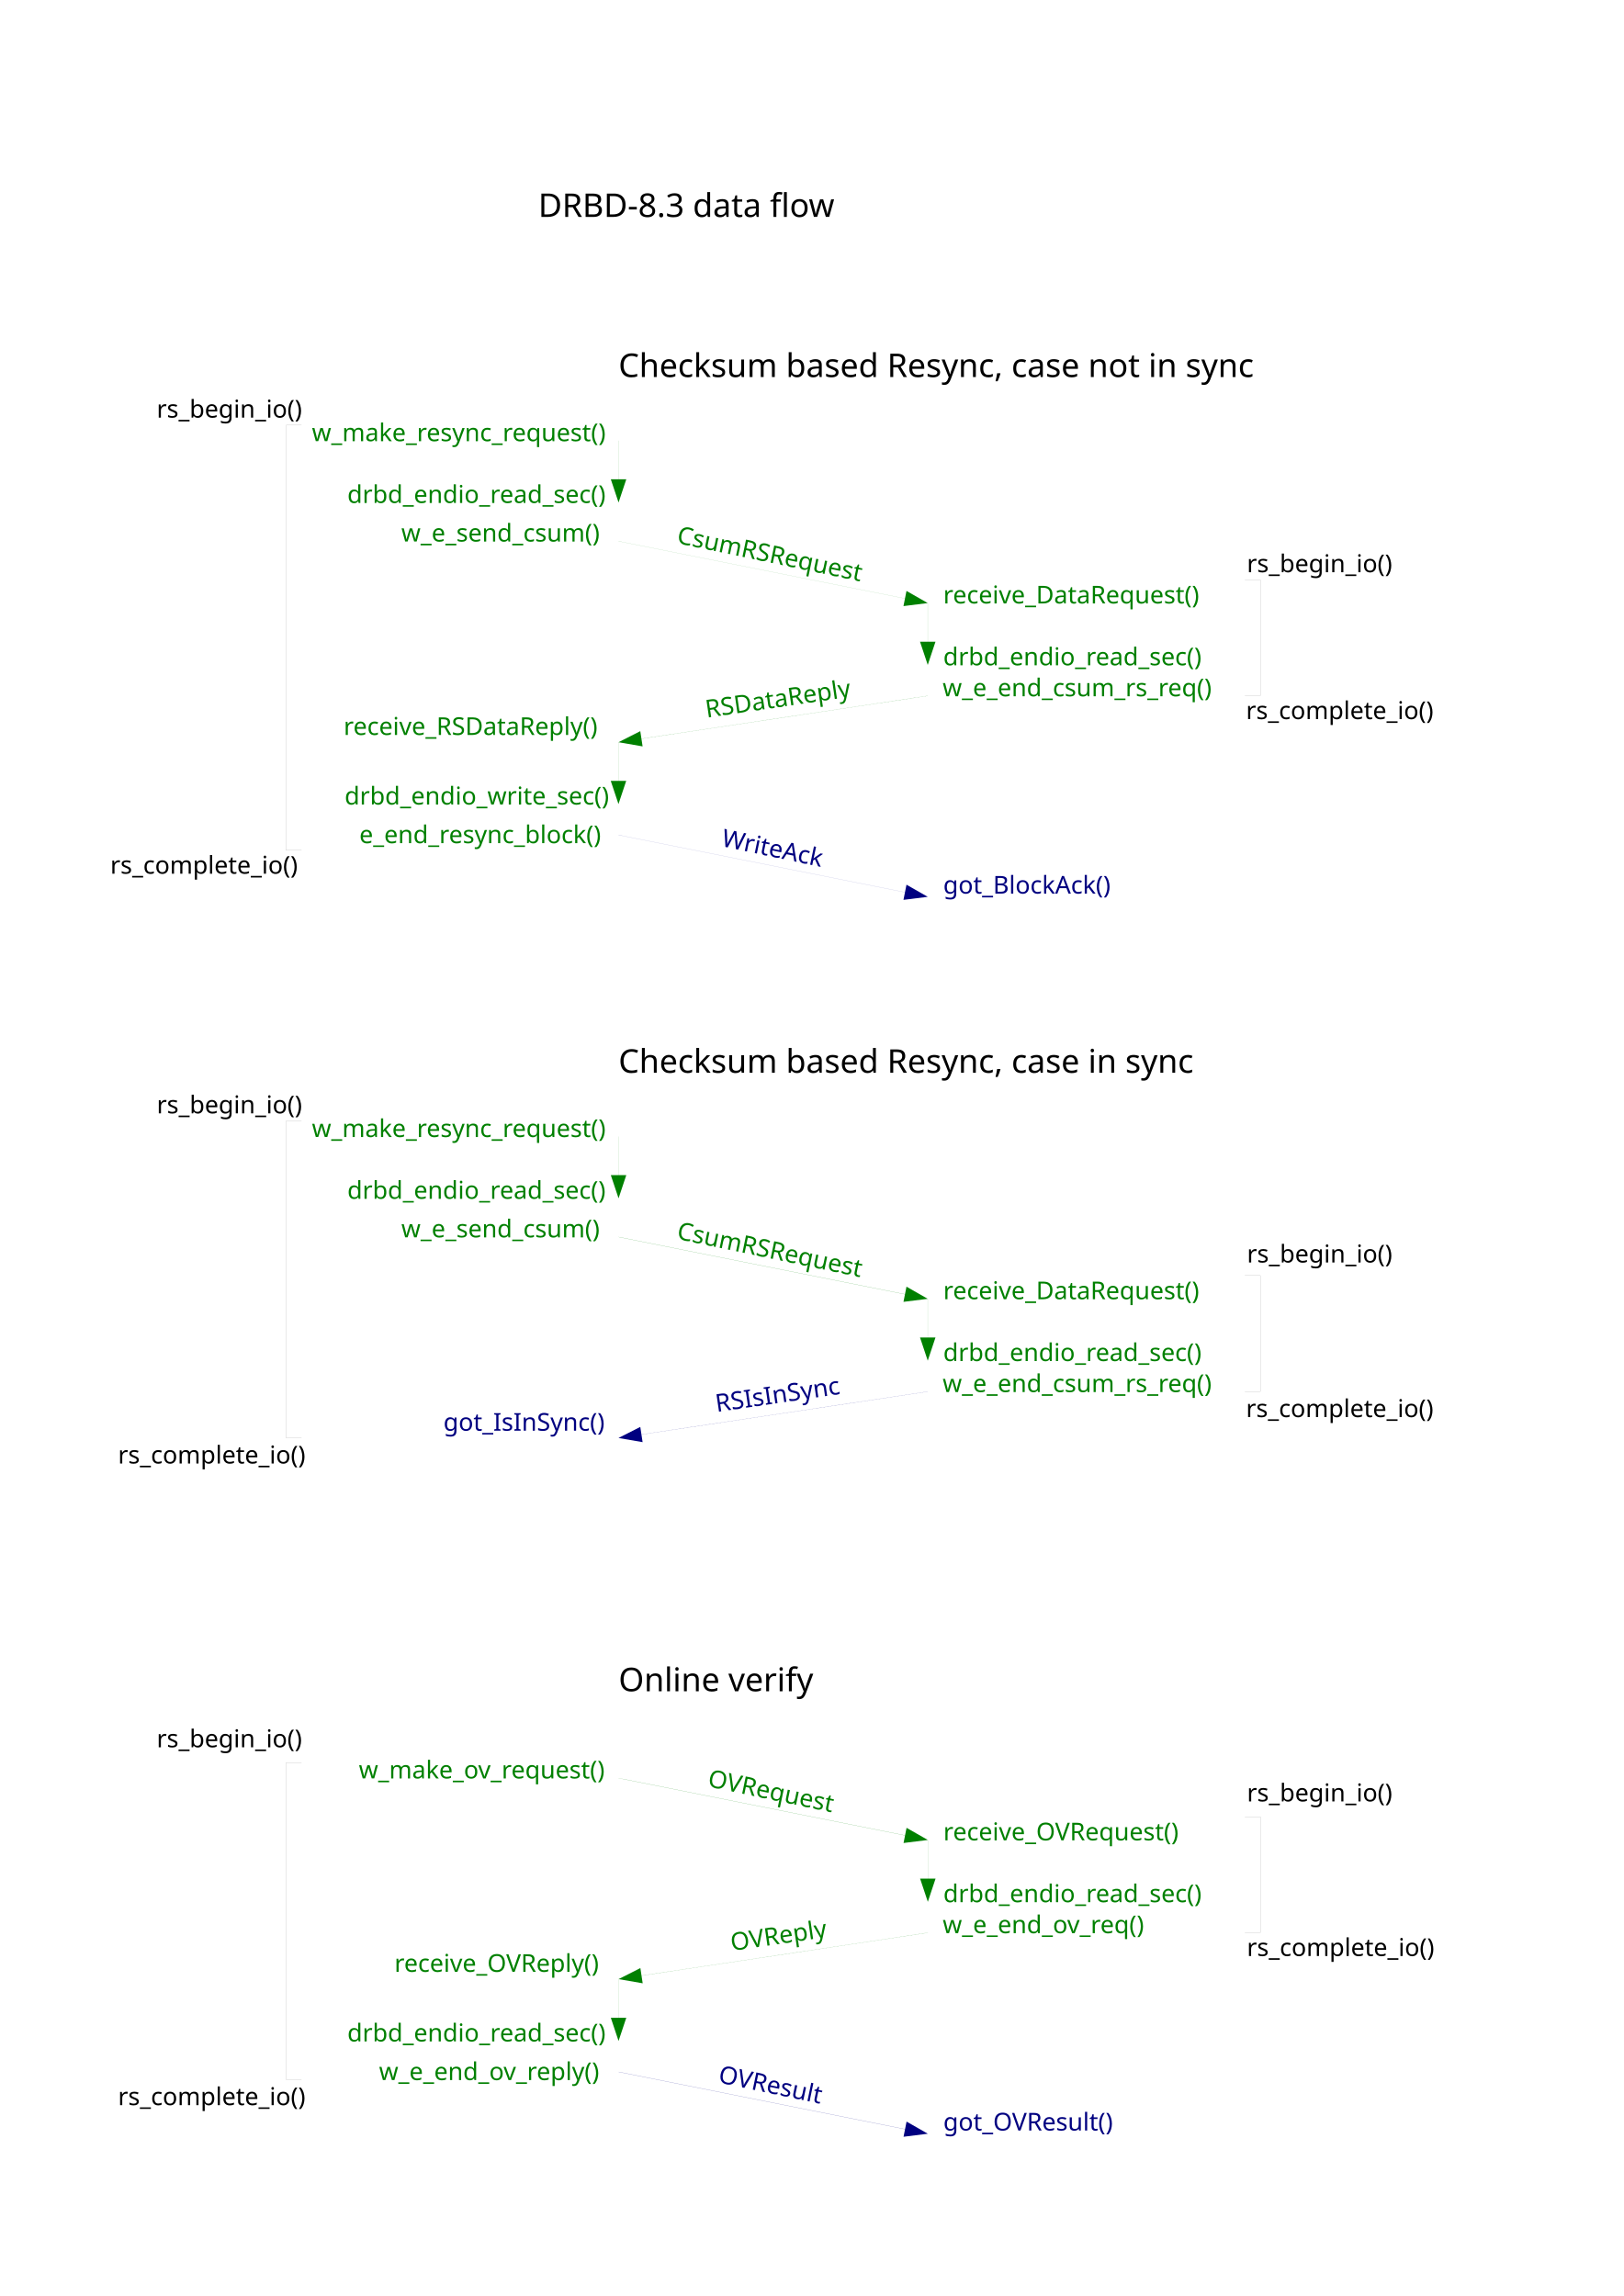
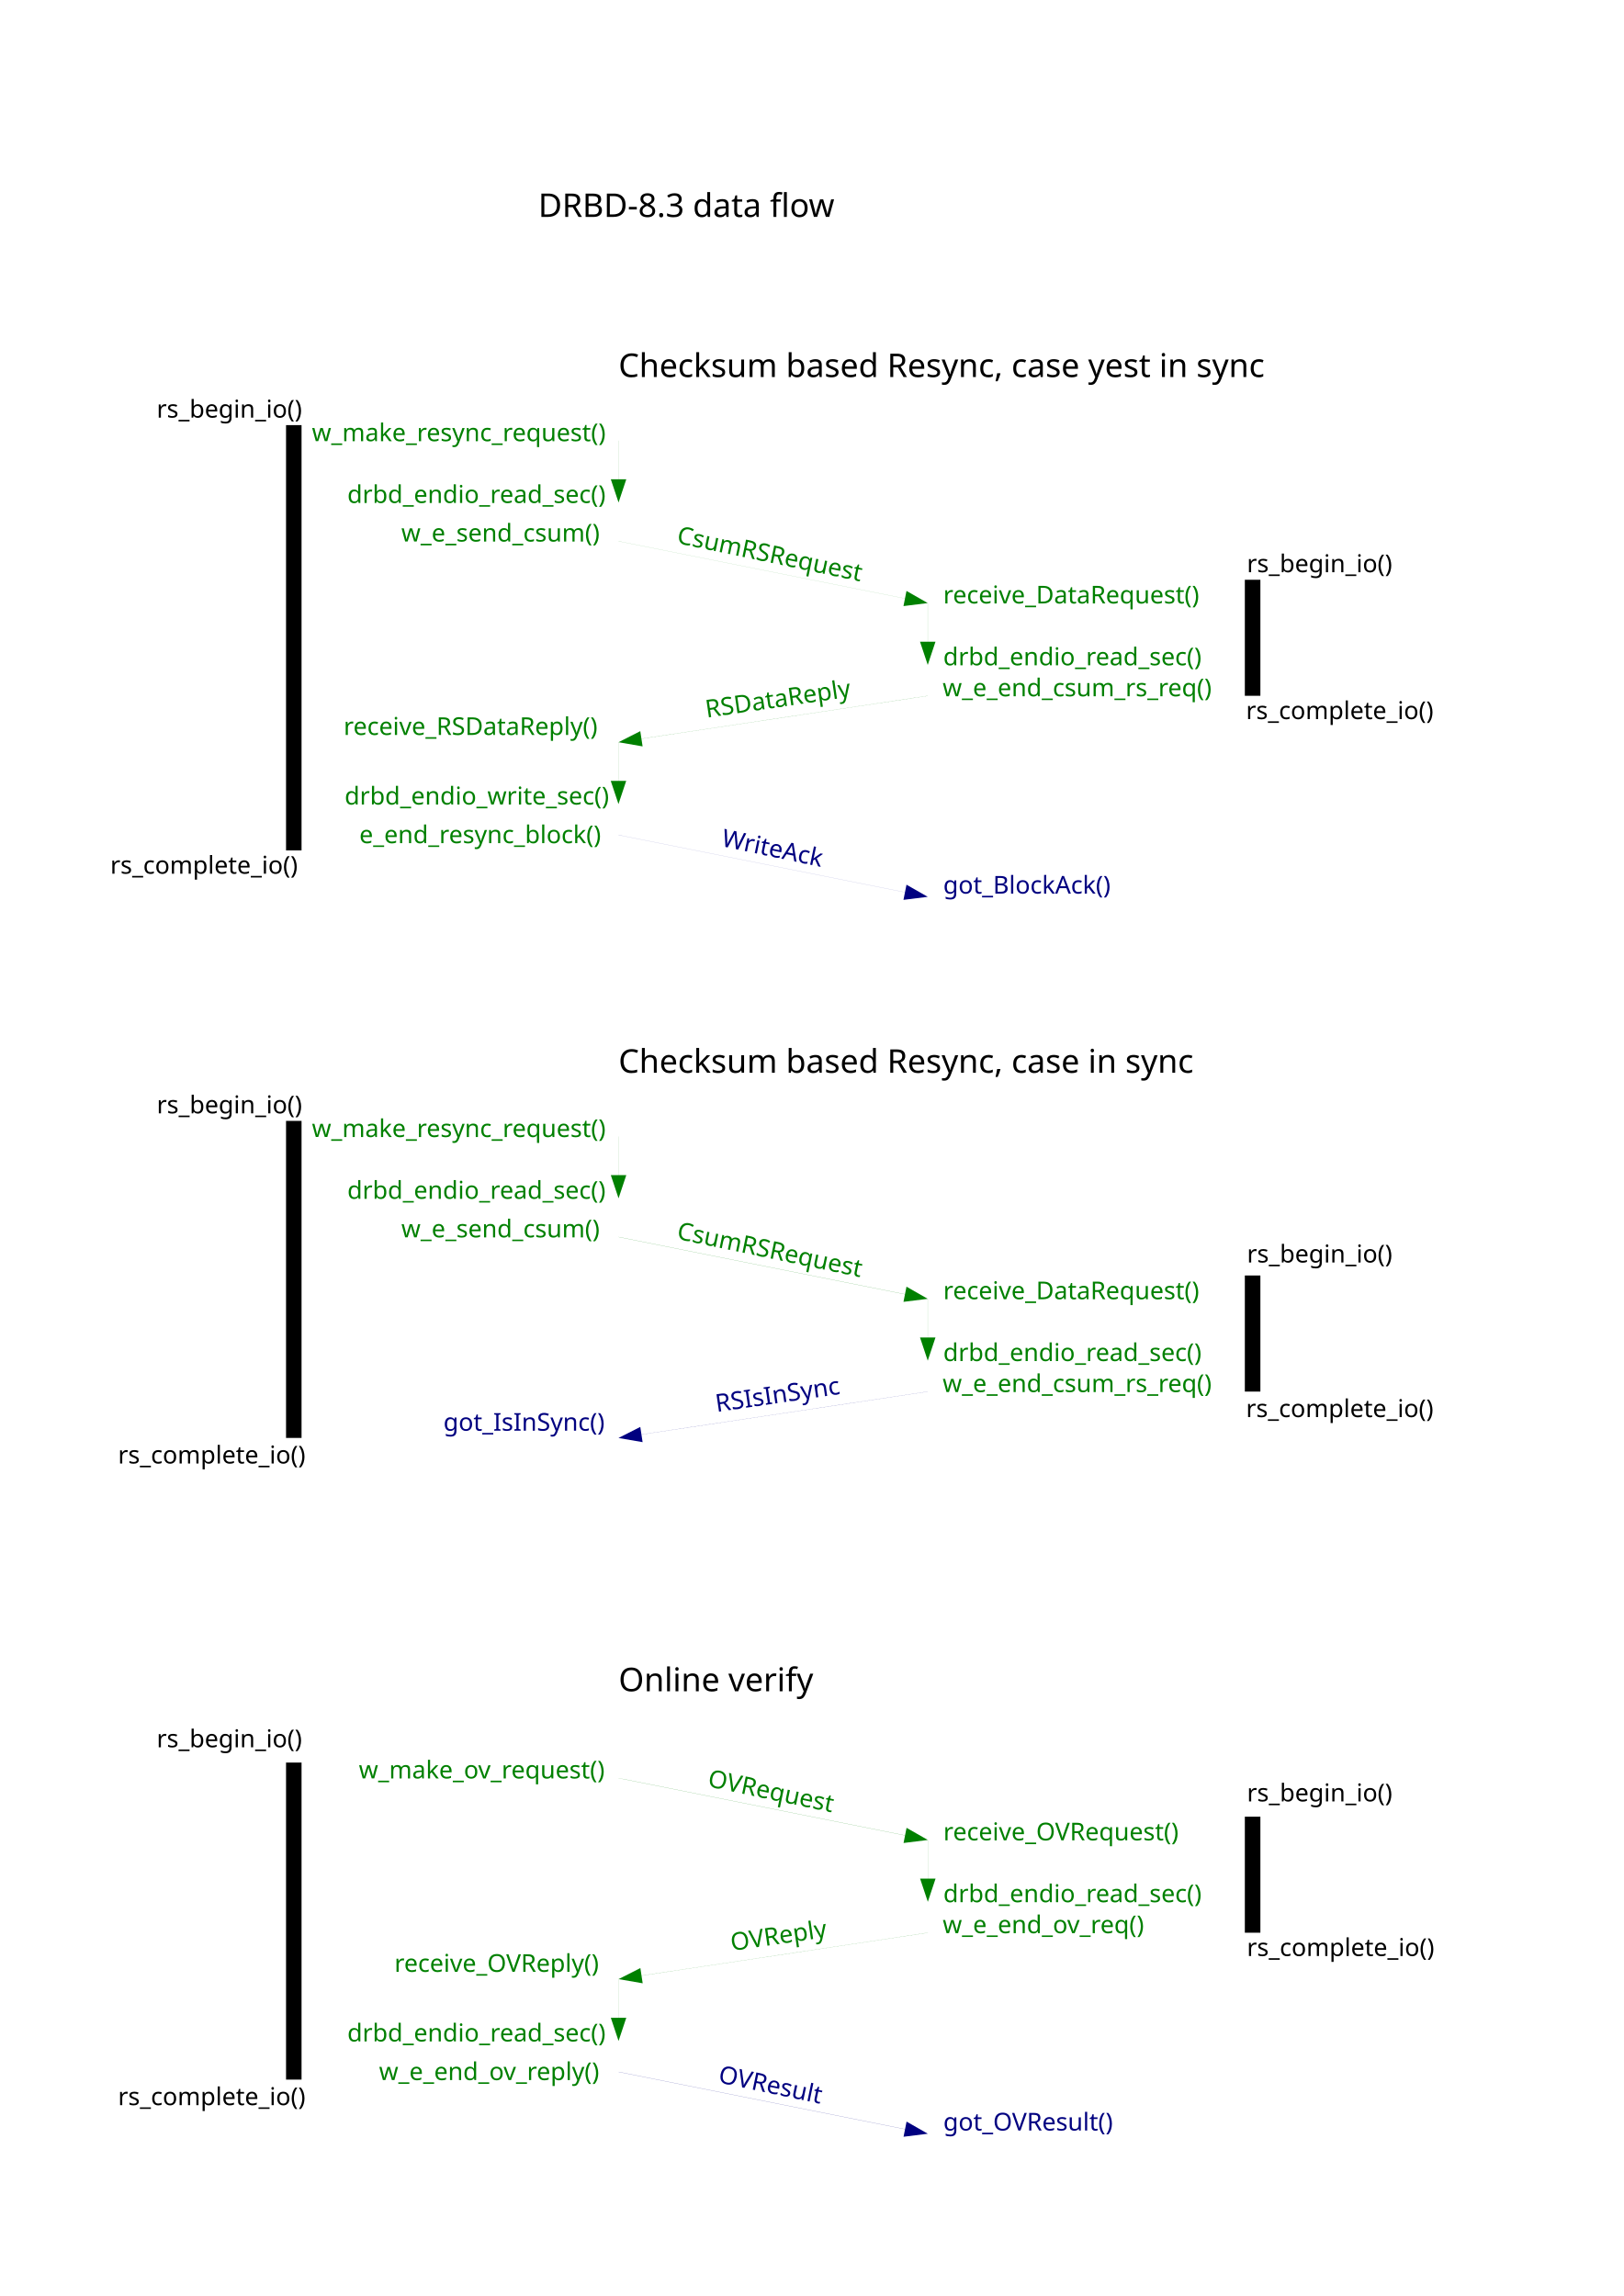
- <svg xmlns="http://www.w3.org/2000/svg" version="1.0" width="210mm" height="297mm" viewBox="0 0 21000 29700" id="svg2" style="fill-rule:evenodd">
+ <svg xmlns="http://www.w3.org/2000/svg" version="1.0" width="210mm" height="297mm" viewBox="0 0 21000 29700" id="svg2" style="fill-rule:eveyesdd">
  <defs id="defs4" />
  <g id="Default" style="visibility:visible">
    </g>
  <path d="M 11999,8601 L 11899,8301 L 12099,8301 L 11999,8601 z" id="path193" style="fill:#008000;visibility:visible" />
-   <path d="M 11999,7801 L 11999,8361" id="path197" style="fill:none;stroke:#008000;visibility:visible" />
+   <path d="M 11999,7801 L 11999,8361" id="path197" style="fill:yesne;stroke:#008000;visibility:visible" />
  <path d="M 7999,10401 L 7899,10101 L 8099,10101 L 7999,10401 z" id="path209" style="fill:#008000;visibility:visible" />
-   <path d="M 7999,9601 L 7999,10161" id="path213" style="fill:none;stroke:#008000;visibility:visible" />
+   <path d="M 7999,9601 L 7999,10161" id="path213" style="fill:yesne;stroke:#008000;visibility:visible" />
  <path d="M 11999,7801 L 11685,7840 L 11724,7644 L 11999,7801 z" id="path225" style="fill:#008000;visibility:visible" />
-   <path d="M 7999,7001 L 11764,7754" id="path229" style="fill:none;stroke:#008000;visibility:visible" />
+   <path d="M 7999,7001 L 11764,7754" id="path229" style="fill:yesne;stroke:#008000;visibility:visible" />
  <g transform="matrix(0.9895258,-0.1443562,0.1443562,0.9895258,-1244.479,1416.514)" id="g245" style="font-size:318px;font-weight:400;fill:#008000;visibility:visible;font-family:Helvetica embedded">
    <text id="text247">
      <tspan x="9139 9368 9579 9808 9986 10075 10252 10481 10659 10837 10909" y="9284" id="tspan249">RSDataReply</tspan>
    </text>
  </g>
  <path d="M 7999,9601 L 8281,9458 L 8311,9655 L 7999,9601 z" id="path259" style="fill:#008000;visibility:visible" />
-   <path d="M 11999,9001 L 8236,9565" id="path263" style="fill:none;stroke:#008000;visibility:visible" />
+   <path d="M 11999,9001 L 8236,9565" id="path263" style="fill:yesne;stroke:#008000;visibility:visible" />
  <g transform="matrix(0.9788674,0.2044961,-0.2044961,0.9788674,1620.938,-1639.495)" id="g279" style="font-size:318px;font-weight:400;fill:#008000;visibility:visible;font-family:Helvetica embedded">
    <text id="text281">
      <tspan x="8743 8972 9132 9310 9573 9801 10013 10242 10419 10597 10775 10953 11114" y="7023" id="tspan283">CsumRSRequest</tspan>
    </text>
  </g>
  <text id="text297" style="font-size:318px;font-weight:400;fill:#008000;visibility:visible;font-family:Helvetica embedded">
    <tspan x="4034 4263 4440 4703 4881 5042 5219 5397 5503 5681 5842 6003 6180 6341 6519 6625 6803 6980 7158 7336 7497 7586 7692" y="5707" id="tspan299">w_make_resync_request()</tspan>
  </text>
  <text id="text313" style="font-size:318px;font-weight:400;fill:#008000;visibility:visible;font-family:Helvetica embedded">
    <tspan x="12199 12305 12483 12644 12821 12893 13054 13232 13410 13638 13816 13905 14083 14311 14489 14667 14845 15023 15184 15272 15378" y="7806" id="tspan315">receive_DataRequest()</tspan>
  </text>
  <text id="text329" style="font-size:318px;font-weight:400;fill:#008000;visibility:visible;font-family:Helvetica embedded">
    <tspan x="12199 12377 12483 12660 12838 13016 13194 13372 13549 13621 13799 13977 14083 14261 14438 14616 14794 14955 15133 15294 15399" y="8606" id="tspan331">drbd_endio_read_sec()</tspan>
  </text>
  <text id="text345" style="font-size:318px;font-weight:400;fill:#008000;visibility:visible;font-family:Helvetica embedded">
    <tspan x="12191 12420 12597 12775 12953 13131 13309 13486 13664 13825 13986 14164 14426 14604 14710 14871 15049 15154 15332 15510 15616" y="9007" id="tspan347">w_e_end_csum_rs_req()</tspan>
  </text>
  <text id="text361" style="font-size:318px;font-weight:400;fill:#008000;visibility:visible;font-family:Helvetica embedded">
    <tspan x="4444 4550 4728 4889 5066 5138 5299 5477 5655 5883 6095 6324 6501 6590 6768 6997 7175 7352 7424 7585 7691" y="9507" id="tspan363">receive_RSDataReply()</tspan>
  </text>
  <text id="text377" style="font-size:318px;font-weight:400;fill:#008000;visibility:visible;font-family:Helvetica embedded">
    <tspan x="4457 4635 4741 4918 5096 5274 5452 5630 5807 5879 6057 6235 6464 6569 6641 6730 6908 7086 7247 7425 7585 7691" y="10407" id="tspan379">drbd_endio_write_sec()</tspan>
  </text>
  <text id="text393" style="font-size:318px;font-weight:400;fill:#008000;visibility:visible;font-family:Helvetica embedded">
    <tspan x="4647 4825 5003 5180 5358 5536 5714 5820 5997 6158 6319 6497 6658 6836 7013 7085 7263 7424 7585 7691" y="10907" id="tspan395">e_end_resync_block()</tspan>
  </text>
  <path d="M 11999,11601 L 11685,11640 L 11724,11444 L 11999,11601 z" id="path405" style="fill:#000080;visibility:visible" />
-   <path d="M 7999,10801 L 11764,11554" id="path409" style="fill:none;stroke:#000080;visibility:visible" />
+   <path d="M 7999,10801 L 11764,11554" id="path409" style="fill:yesne;stroke:#000080;visibility:visible" />
  <g transform="matrix(0.9788674,0.2044961,-0.2044961,0.9788674,2434.756,-1674.649)" id="g425" style="font-size:318px;font-weight:400;fill:#000080;visibility:visible;font-family:Helvetica embedded">
    <text id="text427">
      <tspan x="9320 9621 9726 9798 9887 10065 10277 10438" y="10943" id="tspan429">WriteAck</tspan>
    </text>
  </g>
  <text id="text443" style="font-size:318px;font-weight:400;fill:#000080;visibility:visible;font-family:Helvetica embedded">
    <tspan x="12199 12377 12555 12644 12821 13033 13105 13283 13444 13604 13816 13977 14138 14244" y="11559" id="tspan445">got_BlockAck()</tspan>
  </text>
  <text id="text459" style="font-size:423px;font-weight:400;fill:#000000;visibility:visible;font-family:Helvetica embedded">
-     <tspan x="7999 8304 8541 8778 8990 9201 9413 9650 10001 10120 10357 10594 10806 11043 11280 11398 11703 11940 12152 12364 12601 12812 12931 13049 13261 13498 13710 13947 14065 14302 14540 14658 14777 14870 15107 15225 15437 15649 15886" y="4877" id="tspan461">Checksum based Resync, case not in sync</tspan>
+     <tspan x="7999 8304 8541 8778 8990 9201 9413 9650 10001 10120 10357 10594 10806 11043 11280 11398 11703 11940 12152 12364 12601 12812 12931 13049 13261 13498 13710 13947 14065 14302 14540 14658 14777 14870 15107 15225 15437 15649 15886" y="4877" id="tspan461">Checksum based Resync, case yest in sync</tspan>
  </text>
  <text id="text475" style="font-size:423px;font-weight:400;fill:#000000;visibility:visible;font-family:Helvetica embedded">
    <tspan x="6961 7266 7571 7854 8159 8299 8536 8654 8891 9010 9247 9484 9603 9840 9958 10077 10170 10407" y="2806" id="tspan477">DRBD-8.3 data flow</tspan>
  </text>
  <text id="text491" style="font-size:318px;font-weight:400;fill:#008000;visibility:visible;font-family:Helvetica embedded">
    <tspan x="5190 5419 5596 5774 5952 6113 6291 6468 6646 6824 6985 7146 7324 7586 7692" y="7005" id="tspan493">w_e_send_csum()</tspan>
  </text>
  <path d="M 11999,17601 L 11899,17301 L 12099,17301 L 11999,17601 z" id="path503" style="fill:#008000;visibility:visible" />
-   <path d="M 11999,16801 L 11999,17361" id="path507" style="fill:none;stroke:#008000;visibility:visible" />
+   <path d="M 11999,16801 L 11999,17361" id="path507" style="fill:yesne;stroke:#008000;visibility:visible" />
  <path d="M 11999,16801 L 11685,16840 L 11724,16644 L 11999,16801 z" id="path519" style="fill:#008000;visibility:visible" />
-   <path d="M 7999,16001 L 11764,16754" id="path523" style="fill:none;stroke:#008000;visibility:visible" />
+   <path d="M 7999,16001 L 11764,16754" id="path523" style="fill:yesne;stroke:#008000;visibility:visible" />
  <g transform="matrix(0.9895258,-0.1443562,0.1443562,0.9895258,-2539.581,1529.349)" id="g539" style="font-size:318px;font-weight:400;fill:#000080;visibility:visible;font-family:Helvetica embedded">
    <text id="text541">
      <tspan x="9269 9498 9709 9798 9959 10048 10226 10437 10598 10776" y="18265" id="tspan543">RSIsInSync</tspan>
    </text>
  </g>
  <path d="M 7999,18601 L 8281,18458 L 8311,18655 L 7999,18601 z" id="path553" style="fill:#000080;visibility:visible" />
-   <path d="M 11999,18001 L 8236,18565" id="path557" style="fill:none;stroke:#000080;visibility:visible" />
+   <path d="M 11999,18001 L 8236,18565" id="path557" style="fill:yesne;stroke:#000080;visibility:visible" />
  <g transform="matrix(0.9788674,0.2044961,-0.2044961,0.9788674,3461.403,-1449.301)" id="g573" style="font-size:318px;font-weight:400;fill:#008000;visibility:visible;font-family:Helvetica embedded">
    <text id="text575">
      <tspan x="8743 8972 9132 9310 9573 9801 10013 10242 10419 10597 10775 10953 11114" y="16023" id="tspan577">CsumRSRequest</tspan>
    </text>
  </g>
  <text id="text591" style="font-size:318px;font-weight:400;fill:#008000;visibility:visible;font-family:Helvetica embedded">
    <tspan x="12199 12305 12483 12644 12821 12893 13054 13232 13410 13638 13816 13905 14083 14311 14489 14667 14845 15023 15184 15272 15378" y="16806" id="tspan593">receive_DataRequest()</tspan>
  </text>
  <text id="text607" style="font-size:318px;font-weight:400;fill:#008000;visibility:visible;font-family:Helvetica embedded">
    <tspan x="12199 12377 12483 12660 12838 13016 13194 13372 13549 13621 13799 13977 14083 14261 14438 14616 14794 14955 15133 15294 15399" y="17606" id="tspan609">drbd_endio_read_sec()</tspan>
  </text>
  <text id="text623" style="font-size:318px;font-weight:400;fill:#008000;visibility:visible;font-family:Helvetica embedded">
    <tspan x="12191 12420 12597 12775 12953 13131 13309 13486 13664 13825 13986 14164 14426 14604 14710 14871 15049 15154 15332 15510 15616" y="18007" id="tspan625">w_e_end_csum_rs_req()</tspan>
  </text>
  <text id="text639" style="font-size:318px;font-weight:400;fill:#000080;visibility:visible;font-family:Helvetica embedded">
    <tspan x="5735 5913 6091 6180 6357 6446 6607 6696 6874 7085 7246 7424 7585 7691" y="18507" id="tspan641">got_IsInSync()</tspan>
  </text>
  <text id="text655" style="font-size:423px;font-weight:400;fill:#000000;visibility:visible;font-family:Helvetica embedded">
    <tspan x="7999 8304 8541 8778 8990 9201 9413 9650 10001 10120 10357 10594 10806 11043 11280 11398 11703 11940 12152 12364 12601 12812 12931 13049 13261 13498 13710 13947 14065 14159 14396 14514 14726 14937 15175" y="13877" id="tspan657">Checksum based Resync, case in sync</tspan>
  </text>
  <path d="M 12000,24601 L 11900,24301 L 12100,24301 L 12000,24601 z" id="path667" style="fill:#008000;visibility:visible" />
-   <path d="M 12000,23801 L 12000,24361" id="path671" style="fill:none;stroke:#008000;visibility:visible" />
+   <path d="M 12000,23801 L 12000,24361" id="path671" style="fill:yesne;stroke:#008000;visibility:visible" />
  <path d="M 8000,26401 L 7900,26101 L 8100,26101 L 8000,26401 z" id="path683" style="fill:#008000;visibility:visible" />
-   <path d="M 8000,25601 L 8000,26161" id="path687" style="fill:none;stroke:#008000;visibility:visible" />
+   <path d="M 8000,25601 L 8000,26161" id="path687" style="fill:yesne;stroke:#008000;visibility:visible" />
  <path d="M 12000,23801 L 11686,23840 L 11725,23644 L 12000,23801 z" id="path699" style="fill:#008000;visibility:visible" />
-   <path d="M 8000,23001 L 11765,23754" id="path703" style="fill:none;stroke:#008000;visibility:visible" />
+   <path d="M 8000,23001 L 11765,23754" id="path703" style="fill:yesne;stroke:#008000;visibility:visible" />
  <g transform="matrix(0.9895258,-0.1443562,0.1443562,0.9895258,-3543.845,1630.514)" id="g719" style="font-size:318px;font-weight:400;fill:#008000;visibility:visible;font-family:Helvetica embedded">
    <text id="text721">
      <tspan x="9464 9710 9921 10150 10328 10505 10577" y="25236" id="tspan723">OVReply</tspan>
    </text>
  </g>
  <path d="M 8000,25601 L 8282,25458 L 8312,25655 L 8000,25601 z" id="path733" style="fill:#008000;visibility:visible" />
-   <path d="M 12000,25001 L 8237,25565" id="path737" style="fill:none;stroke:#008000;visibility:visible" />
+   <path d="M 12000,25001 L 8237,25565" id="path737" style="fill:yesne;stroke:#008000;visibility:visible" />
  <g transform="matrix(0.9788674,0.2044961,-0.2044961,0.9788674,4918.28,-1381.213)" id="g753" style="font-size:318px;font-weight:400;fill:#008000;visibility:visible;font-family:Helvetica embedded">
    <text id="text755">
      <tspan x="9142 9388 9599 9828 10006 10183 10361 10539 10700" y="23106" id="tspan757">OVRequest</tspan>
    </text>
  </g>
  <text id="text771" style="font-size:318px;font-weight:400;fill:#008000;visibility:visible;font-family:Helvetica embedded">
    <tspan x="12200 12306 12484 12645 12822 12894 13055 13233 13411 13656 13868 14097 14274 14452 14630 14808 14969 15058 15163" y="23806" id="tspan773">receive_OVRequest()</tspan>
  </text>
  <text id="text787" style="font-size:318px;font-weight:400;fill:#008000;visibility:visible;font-family:Helvetica embedded">
    <tspan x="12200 12378 12484 12661 12839 13017 13195 13373 13550 13622 13800 13978 14084 14262 14439 14617 14795 14956 15134 15295 15400" y="24606" id="tspan789">drbd_endio_read_sec()</tspan>
  </text>
  <text id="text803" style="font-size:318px;font-weight:400;fill:#008000;visibility:visible;font-family:Helvetica embedded">
    <tspan x="12192 12421 12598 12776 12954 13132 13310 13487 13665 13843 14004 14182 14288 14465 14643 14749" y="25007" id="tspan805">w_e_end_ov_req()</tspan>
  </text>
  <text id="text819" style="font-size:318px;font-weight:400;fill:#008000;visibility:visible;font-family:Helvetica embedded">
    <tspan x="5101 5207 5385 5546 5723 5795 5956 6134 6312 6557 6769 6998 7175 7353 7425 7586 7692" y="25507" id="tspan821">receive_OVReply()</tspan>
  </text>
  <text id="text835" style="font-size:318px;font-weight:400;fill:#008000;visibility:visible;font-family:Helvetica embedded">
    <tspan x="4492 4670 4776 4953 5131 5309 5487 5665 5842 5914 6092 6270 6376 6554 6731 6909 7087 7248 7426 7587 7692" y="26407" id="tspan837">drbd_endio_read_sec()</tspan>
  </text>
  <text id="text851" style="font-size:318px;font-weight:400;fill:#008000;visibility:visible;font-family:Helvetica embedded">
    <tspan x="4902 5131 5308 5486 5664 5842 6020 6197 6375 6553 6714 6892 6998 7175 7353 7425 7586 7692" y="26907" id="tspan853">w_e_end_ov_reply()</tspan>
  </text>
  <path d="M 12000,27601 L 11686,27640 L 11725,27444 L 12000,27601 z" id="path863" style="fill:#000080;visibility:visible" />
-   <path d="M 8000,26801 L 11765,27554" id="path867" style="fill:none;stroke:#000080;visibility:visible" />
+   <path d="M 8000,26801 L 11765,27554" id="path867" style="fill:yesne;stroke:#000080;visibility:visible" />
  <g transform="matrix(0.9788674,0.2044961,-0.2044961,0.9788674,5704.191,-1328.312)" id="g883" style="font-size:318px;font-weight:400;fill:#000080;visibility:visible;font-family:Helvetica embedded">
    <text id="text885">
      <tspan x="9279 9525 9736 9965 10143 10303 10481 10553" y="26935" id="tspan887">OVResult</tspan>
    </text>
  </g>
  <text id="text901" style="font-size:318px;font-weight:400;fill:#000080;visibility:visible;font-family:Helvetica embedded">
    <tspan x="12200 12378 12556 12645 12822 13068 13280 13508 13686 13847 14025 14097 14185 14291" y="27559" id="tspan903">got_OVResult()</tspan>
  </text>
  <text id="text917" style="font-size:423px;font-weight:400;fill:#000000;visibility:visible;font-family:Helvetica embedded">
    <tspan x="8000 8330 8567 8660 8754 8991 9228 9346 9558 9795 9935 10028 10146" y="21877" id="tspan919">Online verify</tspan>
  </text>
  <text id="text933" style="font-size:318px;font-weight:400;fill:#008000;visibility:visible;font-family:Helvetica embedded">
    <tspan x="4641 4870 5047 5310 5488 5649 5826 6004 6182 6343 6521 6626 6804 6982 7160 7338 7499 7587 7693" y="23005" id="tspan935">w_make_ov_request()</tspan>
  </text>
  <path d="M 8000,6500 L 7900,6200 L 8100,6200 L 8000,6500 z" id="path945" style="fill:#008000;visibility:visible" />
-   <path d="M 8000,5700 L 8000,6260" id="path949" style="fill:none;stroke:#008000;visibility:visible" />
-   <path d="M 3900,5500 L 3700,5500 L 3700,11000 L 3900,11000" id="path961" style="fill:none;stroke:#000000;visibility:visible" />
-   <path d="M 3900,14500 L 3700,14500 L 3700,18600 L 3900,18600" id="path973" style="fill:none;stroke:#000000;visibility:visible" />
-   <path d="M 3900,22800 L 3700,22800 L 3700,26900 L 3900,26900" id="path985" style="fill:none;stroke:#000000;visibility:visible" />
+   <path d="M 8000,5700 L 8000,6260" id="path949" style="fill:yesne;stroke:#008000;visibility:visible" />
+   <path d="M 3900,5500 L 3700,5500 L 3700,11000 L 3900,11000" id="path961" style="fill:yesne;stroke:#000000;visibility:visible" />
+   <path d="M 3900,14500 L 3700,14500 L 3700,18600 L 3900,18600" id="path973" style="fill:yesne;stroke:#000000;visibility:visible" />
+   <path d="M 3900,22800 L 3700,22800 L 3700,26900 L 3900,26900" id="path985" style="fill:yesne;stroke:#000000;visibility:visible" />
  <text id="text1001" style="font-size:318px;font-weight:400;fill:#008000;visibility:visible;font-family:Helvetica embedded">
    <tspan x="4492 4670 4776 4953 5131 5309 5487 5665 5842 5914 6092 6270 6376 6554 6731 6909 7087 7248 7426 7587 7692" y="6506" id="tspan1003">drbd_endio_read_sec()</tspan>
  </text>
  <text id="text1017" style="font-size:318px;font-weight:400;fill:#008000;visibility:visible;font-family:Helvetica embedded">
    <tspan x="4034 4263 4440 4703 4881 5042 5219 5397 5503 5681 5842 6003 6180 6341 6519 6625 6803 6980 7158 7336 7497 7586 7692" y="14708" id="tspan1019">w_make_resync_request()</tspan>
  </text>
  <text id="text1033" style="font-size:318px;font-weight:400;fill:#008000;visibility:visible;font-family:Helvetica embedded">
    <tspan x="5190 5419 5596 5774 5952 6113 6291 6468 6646 6824 6985 7146 7324 7586 7692" y="16006" id="tspan1035">w_e_send_csum()</tspan>
  </text>
  <path d="M 8000,15501 L 7900,15201 L 8100,15201 L 8000,15501 z" id="path1045" style="fill:#008000;visibility:visible" />
-   <path d="M 8000,14701 L 8000,15261" id="path1049" style="fill:none;stroke:#008000;visibility:visible" />
+   <path d="M 8000,14701 L 8000,15261" id="path1049" style="fill:yesne;stroke:#008000;visibility:visible" />
  <text id="text1065" style="font-size:318px;font-weight:400;fill:#008000;visibility:visible;font-family:Helvetica embedded">
    <tspan x="4492 4670 4776 4953 5131 5309 5487 5665 5842 5914 6092 6270 6376 6554 6731 6909 7087 7248 7426 7587 7692" y="15507" id="tspan1067">drbd_endio_read_sec()</tspan>
  </text>
-   <path d="M 16100,9000 L 16300,9000 L 16300,7500 L 16100,7500" id="path1077" style="fill:none;stroke:#000000;visibility:visible" />
-   <path d="M 16100,18000 L 16300,18000 L 16300,16500 L 16100,16500" id="path1089" style="fill:none;stroke:#000000;visibility:visible" />
-   <path d="M 16100,25000 L 16300,25000 L 16300,23500 L 16100,23500" id="path1101" style="fill:none;stroke:#000000;visibility:visible" />
+   <path d="M 16100,9000 L 16300,9000 L 16300,7500 L 16100,7500" id="path1077" style="fill:yesne;stroke:#000000;visibility:visible" />
+   <path d="M 16100,18000 L 16300,18000 L 16300,16500 L 16100,16500" id="path1089" style="fill:yesne;stroke:#000000;visibility:visible" />
+   <path d="M 16100,25000 L 16300,25000 L 16300,23500 L 16100,23500" id="path1101" style="fill:yesne;stroke:#000000;visibility:visible" />
  <text id="text1117" style="font-size:318px;font-weight:400;fill:#000000;visibility:visible;font-family:Helvetica embedded">
    <tspan x="2026 2132 2293 2471 2648 2826 3004 3076 3254 3431 3503 3681 3787" y="5402" id="tspan1119">rs_begin_io()</tspan>
  </text>
  <text id="text1133" style="font-size:318px;font-weight:400;fill:#000000;visibility:visible;font-family:Helvetica embedded">
    <tspan x="2027 2133 2294 2472 2649 2827 3005 3077 3255 3432 3504 3682 3788" y="14402" id="tspan1135">rs_begin_io()</tspan>
  </text>
  <text id="text1149" style="font-size:318px;font-weight:400;fill:#000000;visibility:visible;font-family:Helvetica embedded">
    <tspan x="2026 2132 2293 2471 2648 2826 3004 3076 3254 3431 3503 3681 3787" y="22602" id="tspan1151">rs_begin_io()</tspan>
  </text>
  <text id="text1165" style="font-size:318px;font-weight:400;fill:#000000;visibility:visible;font-family:Helvetica embedded">
    <tspan x="1426 1532 1693 1871 2031 2209 2472 2649 2721 2899 2988 3166 3344 3416 3593 3699" y="11302" id="tspan1167">rs_complete_io()</tspan>
  </text>
  <text id="text1181" style="font-size:318px;font-weight:400;fill:#000000;visibility:visible;font-family:Helvetica embedded">
    <tspan x="1526 1632 1793 1971 2131 2309 2572 2749 2821 2999 3088 3266 3444 3516 3693 3799" y="18931" id="tspan1183">rs_complete_io()</tspan>
  </text>
  <text id="text1197" style="font-size:318px;font-weight:400;fill:#000000;visibility:visible;font-family:Helvetica embedded">
    <tspan x="1526 1632 1793 1971 2131 2309 2572 2749 2821 2999 3088 3266 3444 3516 3693 3799" y="27231" id="tspan1199">rs_complete_io()</tspan>
  </text>
  <text id="text1213" style="font-size:318px;font-weight:400;fill:#000000;visibility:visible;font-family:Helvetica embedded">
    <tspan x="16126 16232 16393 16571 16748 16926 17104 17176 17354 17531 17603 17781 17887" y="7402" id="tspan1215">rs_begin_io()</tspan>
  </text>
  <text id="text1229" style="font-size:318px;font-weight:400;fill:#000000;visibility:visible;font-family:Helvetica embedded">
    <tspan x="16127 16233 16394 16572 16749 16927 17105 17177 17355 17532 17604 17782 17888" y="16331" id="tspan1231">rs_begin_io()</tspan>
  </text>
  <text id="text1245" style="font-size:318px;font-weight:400;fill:#000000;visibility:visible;font-family:Helvetica embedded">
    <tspan x="16127 16233 16394 16572 16749 16927 17105 17177 17355 17532 17604 17782 17888" y="23302" id="tspan1247">rs_begin_io()</tspan>
  </text>
  <text id="text1261" style="font-size:318px;font-weight:400;fill:#000000;visibility:visible;font-family:Helvetica embedded">
    <tspan x="16115 16221 16382 16560 16720 16898 17161 17338 17410 17588 17677 17855 18033 18105 18282 18388" y="9302" id="tspan1263">rs_complete_io()</tspan>
  </text>
  <text id="text1277" style="font-size:318px;font-weight:400;fill:#000000;visibility:visible;font-family:Helvetica embedded">
    <tspan x="16115 16221 16382 16560 16720 16898 17161 17338 17410 17588 17677 17855 18033 18105 18282 18388" y="18331" id="tspan1279">rs_complete_io()</tspan>
  </text>
  <text id="text1293" style="font-size:318px;font-weight:400;fill:#000000;visibility:visible;font-family:Helvetica embedded">
    <tspan x="16126 16232 16393 16571 16731 16909 17172 17349 17421 17599 17688 17866 18044 18116 18293 18399" y="25302" id="tspan1295">rs_complete_io()</tspan>
  </text>
</svg>
